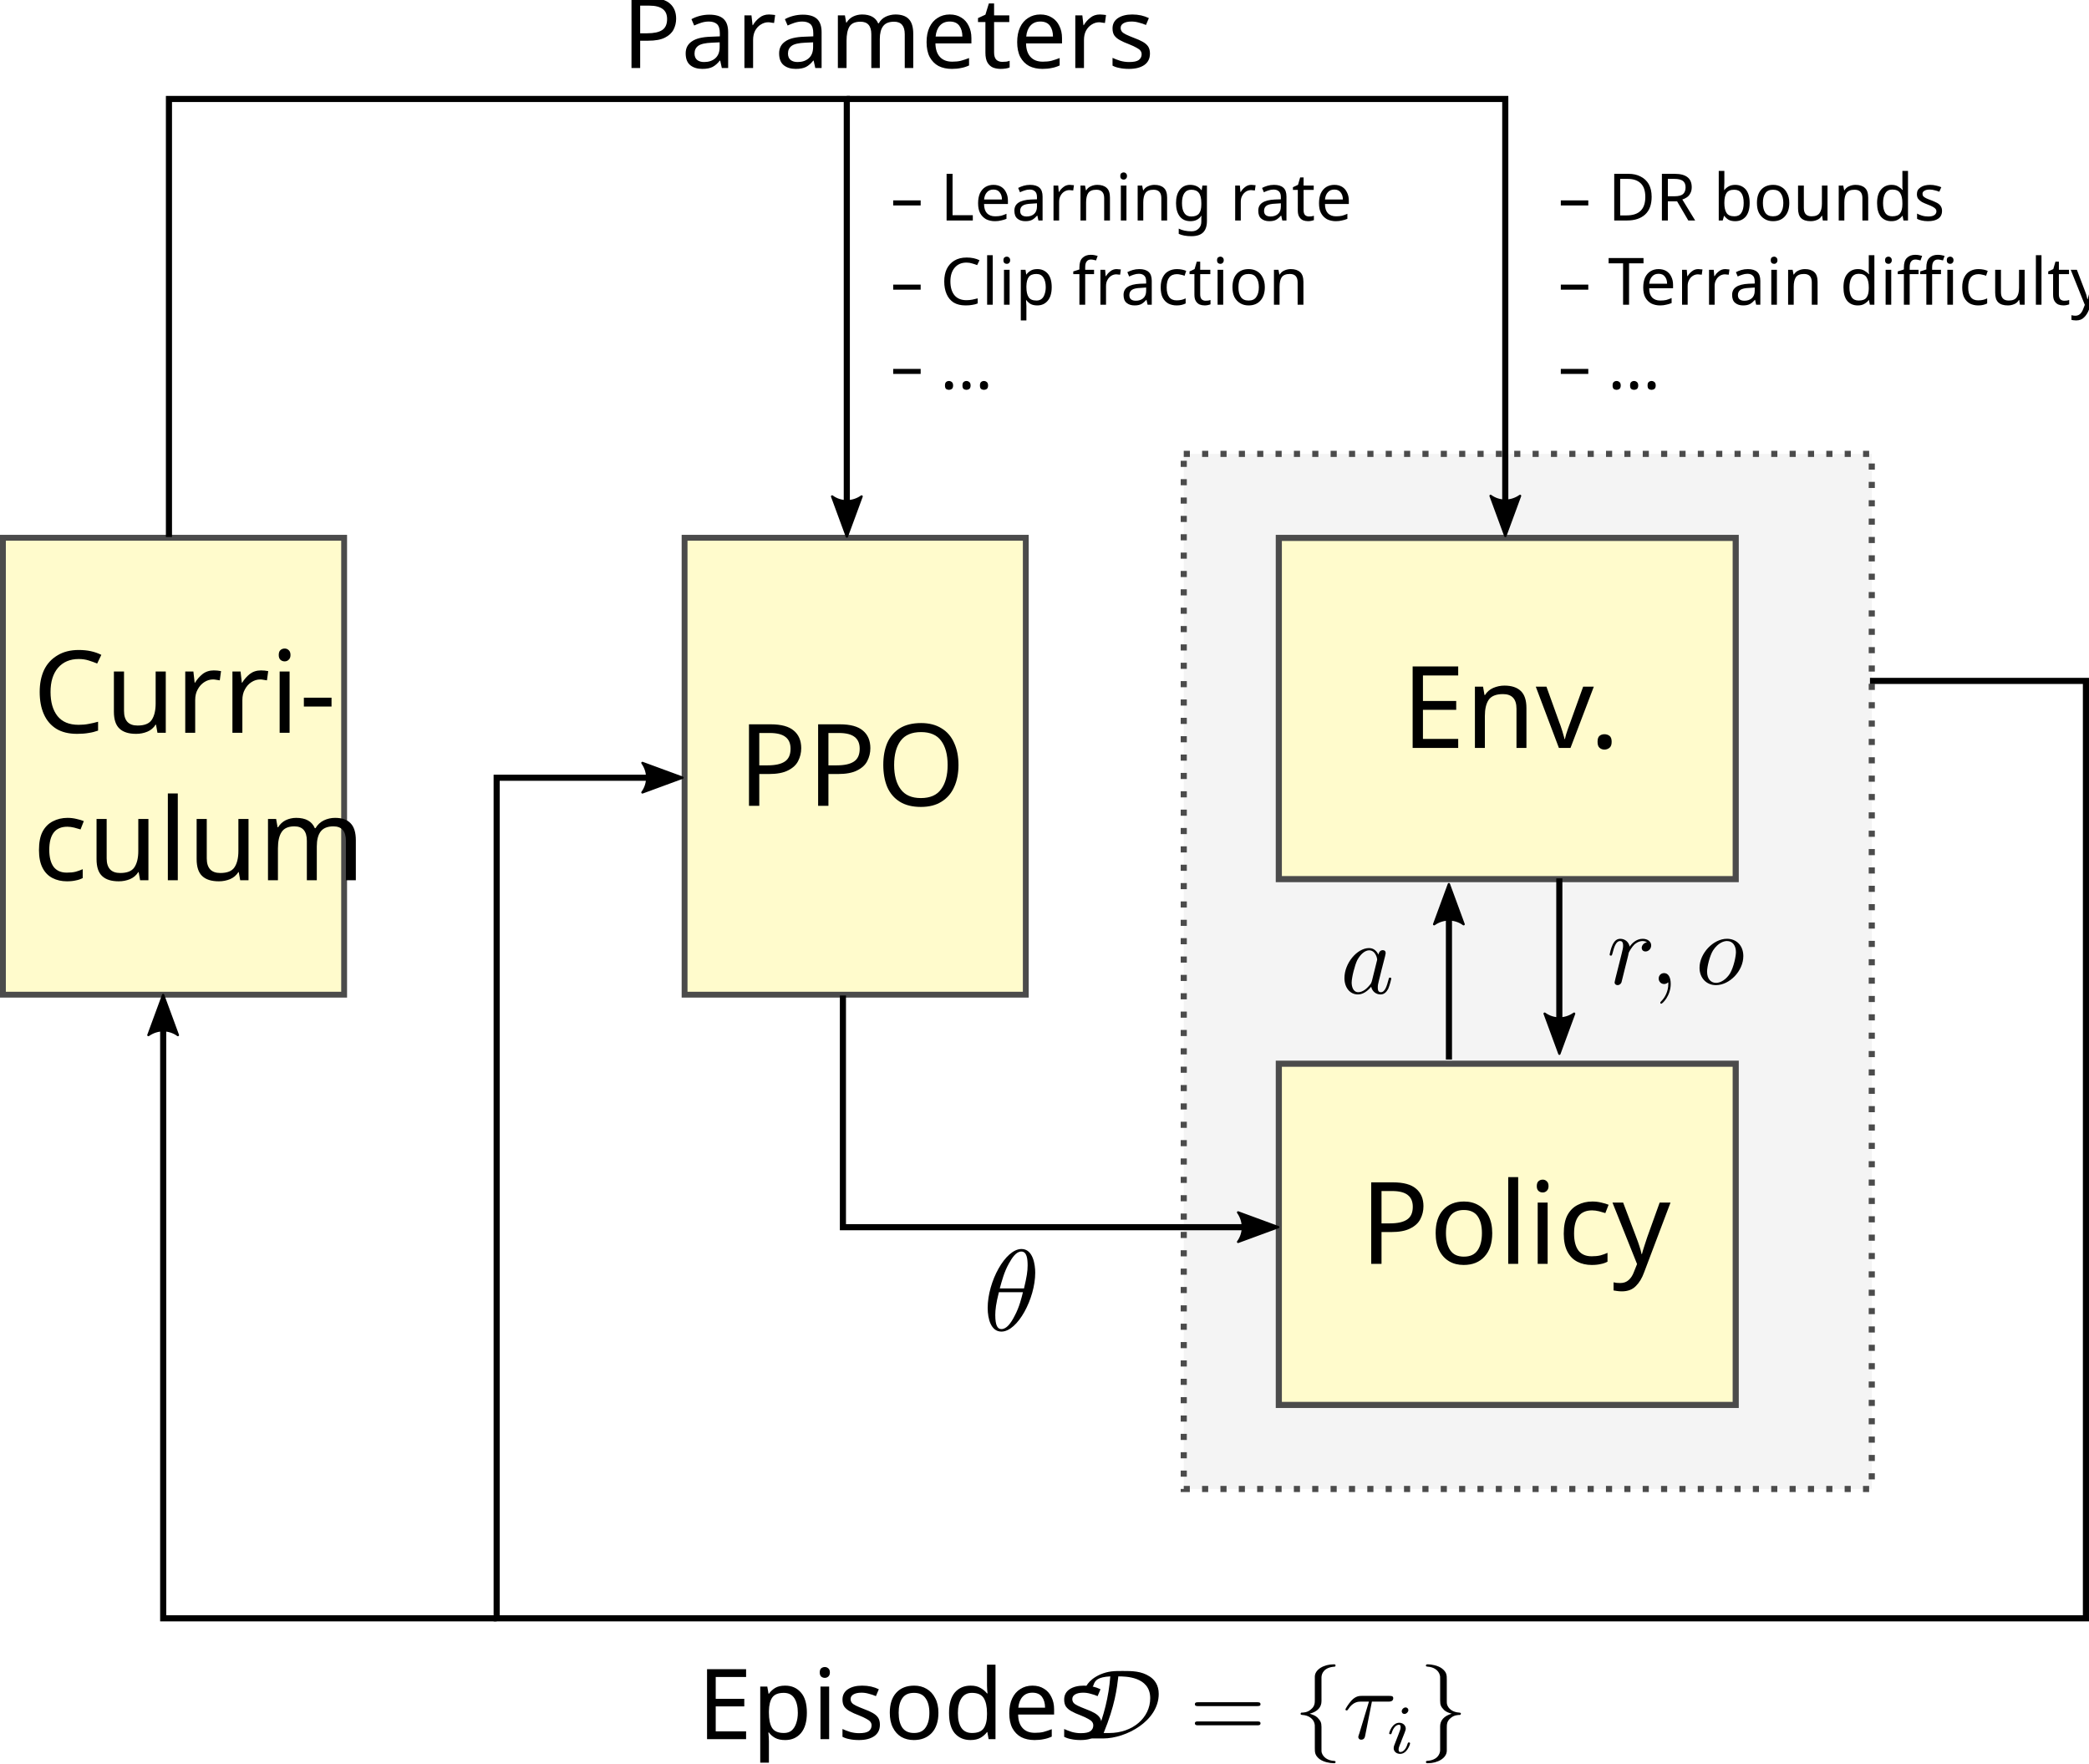
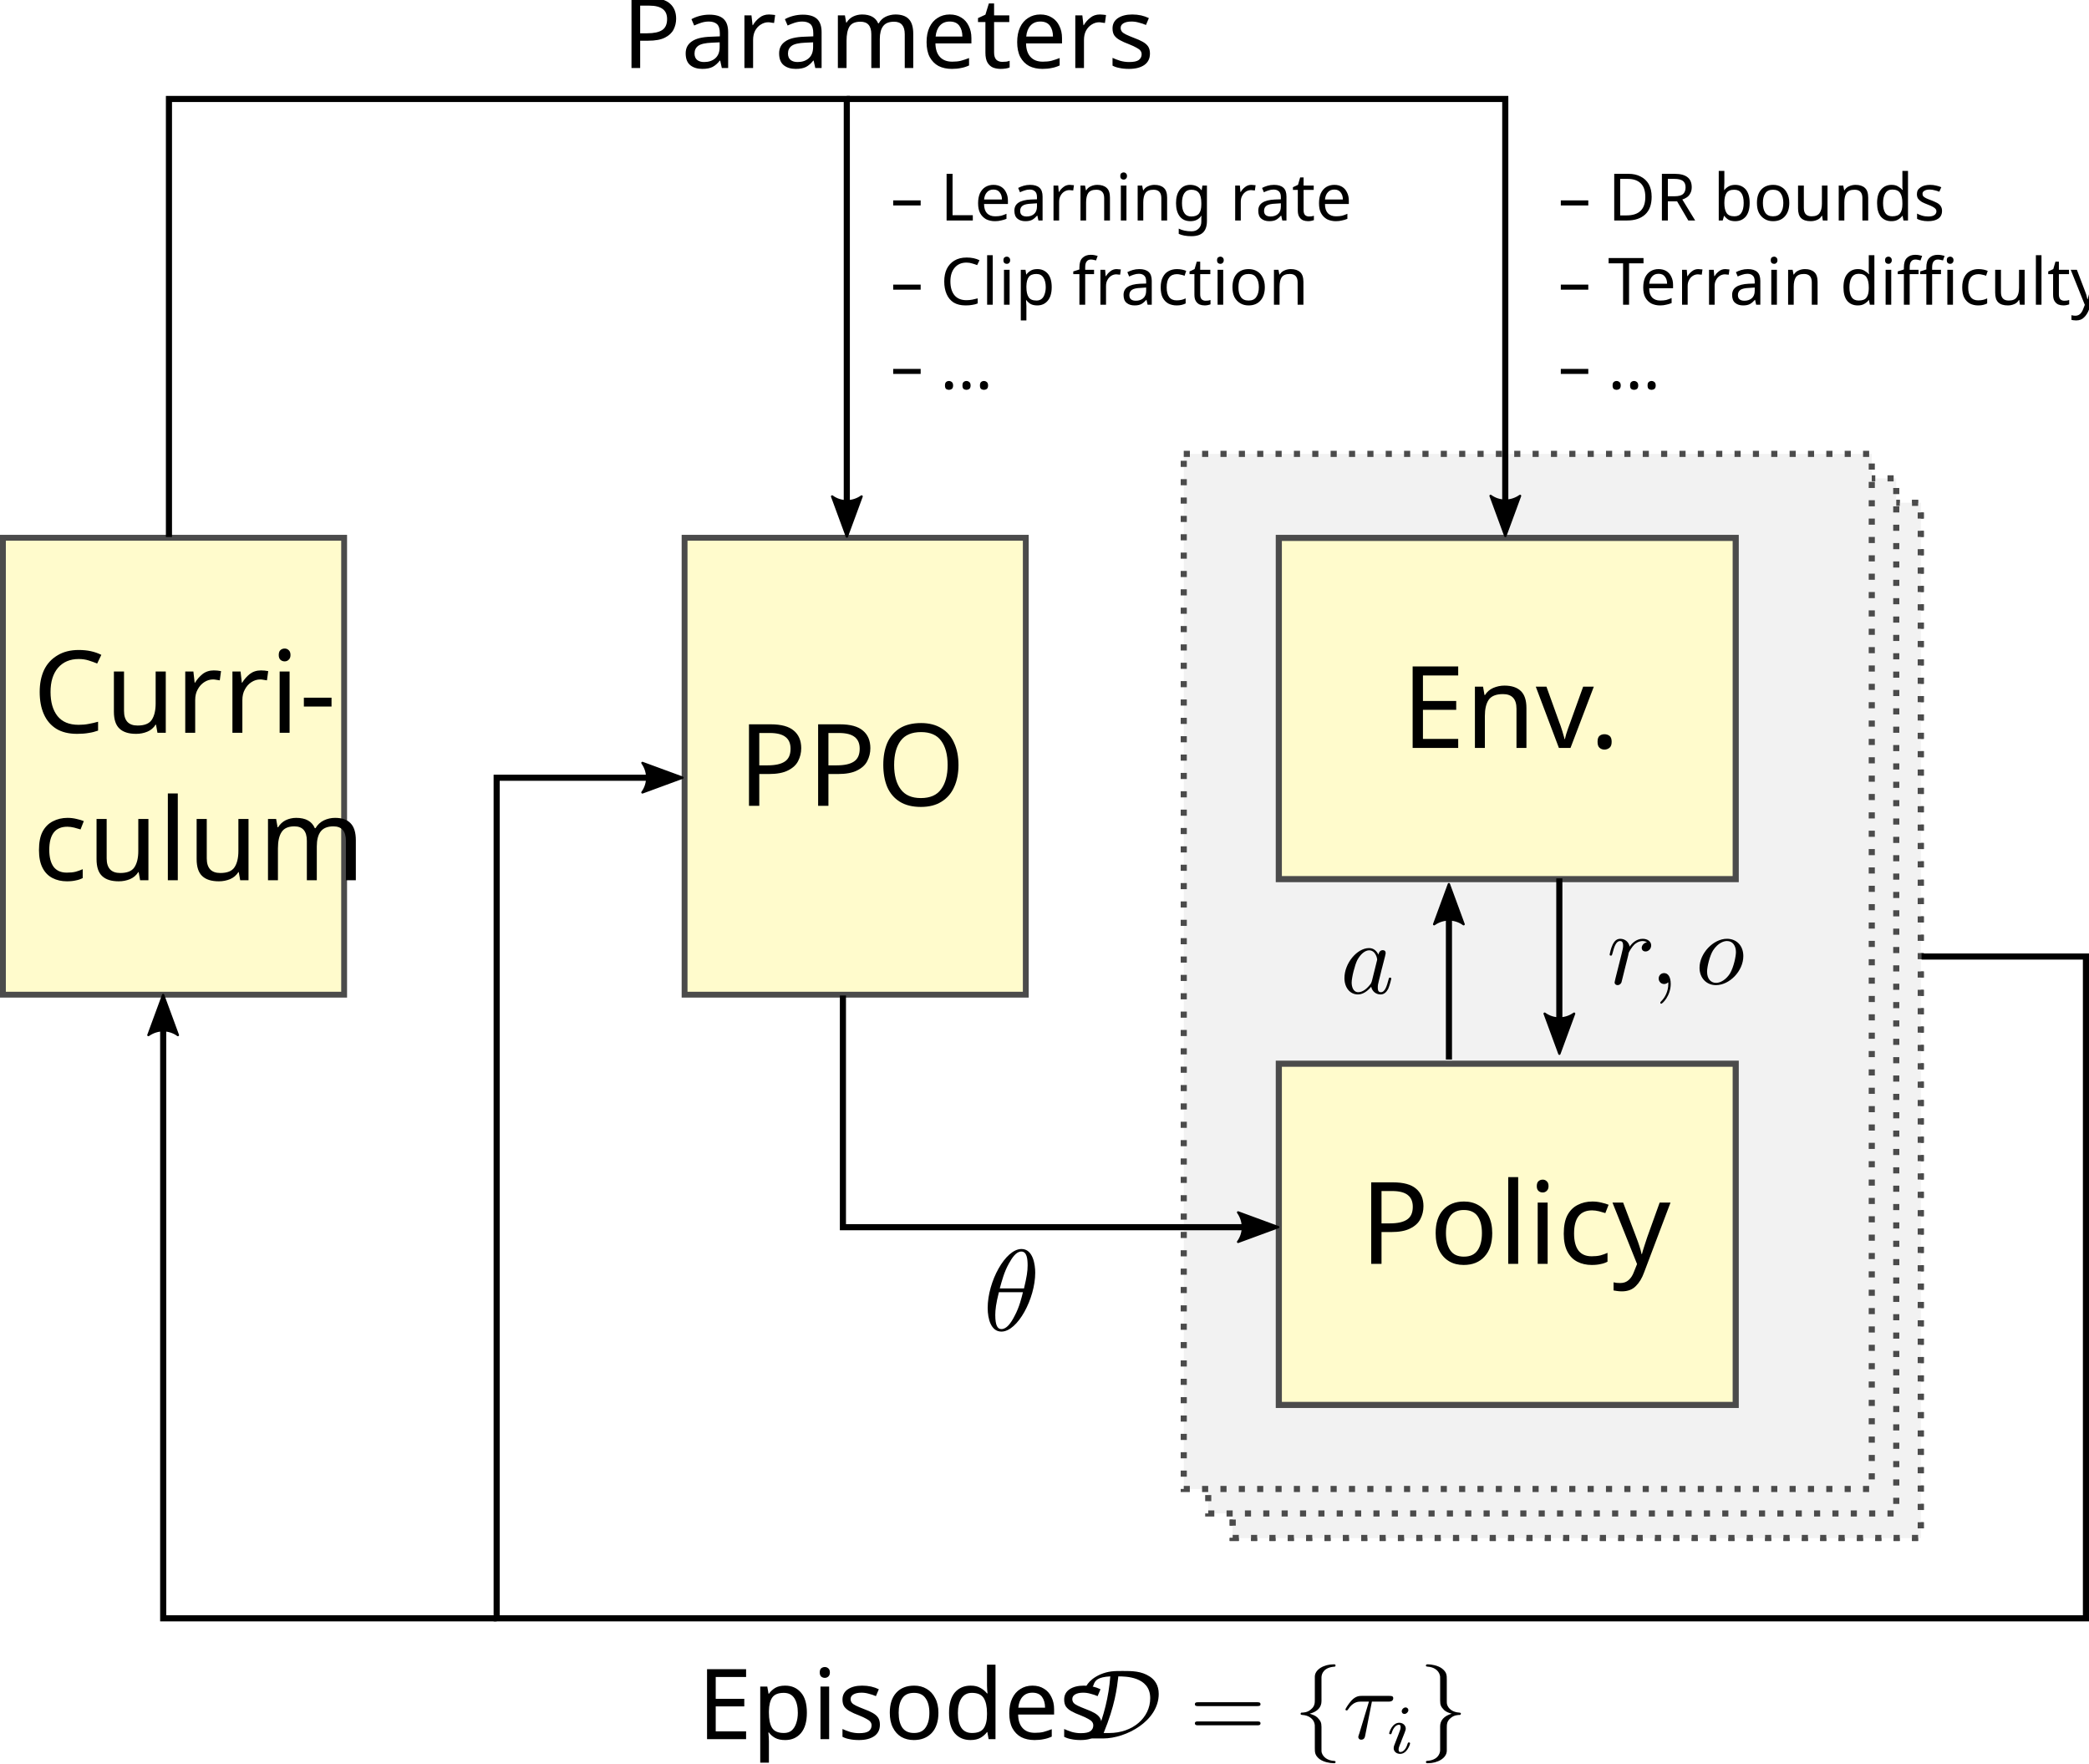
<svg xmlns="http://www.w3.org/2000/svg" xmlns:xlink="http://www.w3.org/1999/xlink" width="180.577mm" height="152.411mm" viewBox="0 0 180.577 152.411" version="1.1" id="svg5">
  <defs id="defs2">
    <marker style="overflow:visible" id="Arrow2Mend" refX="0" refY="0" orient="auto">
      <path transform="scale(-0.6)" d="M 8.719,4.034 -2.207,0.016 8.719,-4.002 c -1.745,2.372 -1.735,5.617 -6e-7,8.035 z" style="fill:context-stroke;fill-rule:evenodd;stroke:context-stroke;stroke-width:0.625;stroke-linejoin:round" id="path12535" />
    </marker>
    <marker style="overflow:visible" id="Arrow2Send" refX="0" refY="0" orient="auto">
      <path transform="matrix(-0.3,0,0,-0.3,0.69,0)" d="M 8.719,4.034 -2.207,0.016 8.719,-4.002 c -1.745,2.372 -1.735,5.617 -6e-7,8.035 z" style="fill:context-stroke;fill-rule:evenodd;stroke:context-stroke;stroke-width:0.625;stroke-linejoin:round" id="path12541" />
    </marker>
    <marker style="overflow:visible" id="Arrow2Mend-2" refX="0" refY="0" orient="auto">
      <path transform="scale(-0.6)" d="M 8.719,4.034 -2.207,0.016 8.719,-4.002 c -1.745,2.372 -1.735,5.617 -6e-7,8.035 z" style="fill:context-stroke;fill-rule:evenodd;stroke:context-stroke;stroke-width:0.625;stroke-linejoin:round" id="path12535-7" />
    </marker>
    <marker style="overflow:visible" id="Arrow2Mend-9" refX="0" refY="0" orient="auto">
      <path transform="scale(-0.6)" d="M 8.719,4.034 -2.207,0.016 8.719,-4.002 c -1.745,2.372 -1.735,5.617 -6e-7,8.035 z" style="fill:context-stroke;fill-rule:evenodd;stroke:context-stroke;stroke-width:0.625;stroke-linejoin:round" id="path12535-3" />
    </marker>
    <marker style="overflow:visible" id="Arrow2Mend-2-0" refX="0" refY="0" orient="auto">
      <path transform="scale(-0.6)" d="M 8.719,4.034 -2.207,0.016 8.719,-4.002 c -1.745,2.372 -1.735,5.617 -6e-7,8.035 z" style="fill:context-stroke;fill-rule:evenodd;stroke:context-stroke;stroke-width:0.625;stroke-linejoin:round" id="path12535-7-6" />
    </marker>
    <marker style="overflow:visible" id="Arrow2Mend-2-0-6" refX="0" refY="0" orient="auto">
      <path transform="scale(-0.6)" d="M 8.719,4.034 -2.207,0.016 8.719,-4.002 c -1.745,2.372 -1.735,5.617 -6e-7,8.035 z" style="fill:context-stroke;fill-rule:evenodd;stroke:context-stroke;stroke-width:0.625;stroke-linejoin:round" id="path12535-7-6-1" />
    </marker>
    <marker style="overflow:visible" id="Arrow2Mend-7" refX="0" refY="0" orient="auto">
      <path transform="scale(-0.6)" d="M 8.719,4.034 -2.207,0.016 8.719,-4.002 c -1.745,2.372 -1.735,5.617 -6e-7,8.035 z" style="fill:context-stroke;fill-rule:evenodd;stroke:context-stroke;stroke-width:0.625;stroke-linejoin:round" id="path12535-9" />
    </marker>
    <marker style="overflow:visible" id="Arrow2Mend-7-0" refX="0" refY="0" orient="auto">
      <path transform="scale(-0.6)" d="M 8.719,4.034 -2.207,0.016 8.719,-4.002 c -1.745,2.372 -1.735,5.617 -6e-7,8.035 z" style="fill:context-stroke;fill-rule:evenodd;stroke:context-stroke;stroke-width:0.625;stroke-linejoin:round" id="path12535-9-2" />
    </marker>
    <g id="g4329">
      <symbol overflow="visible" id="symbol7740">
        <path style="stroke:none" d="" id="path5725" />
      </symbol>
      <symbol overflow="visible" id="symbol2662">
        <path style="stroke:none" d="m 0.875,-0.594 c -0.031,0.156 -0.094,0.391 -0.094,0.438 0,0.172 0.141,0.266 0.297,0.266 0.125,0 0.297,-0.078 0.375,-0.281 C 1.469,-0.203 1.797,-1.562 1.844,-1.75 c 0.078,-0.328 0.266,-1.016 0.312,-1.297 0.047,-0.125 0.328,-0.594 0.562,-0.812 0.078,-0.062 0.375,-0.328 0.797,-0.328 0.266,0 0.406,0.125 0.422,0.125 -0.297,0.047 -0.516,0.281 -0.516,0.547 0,0.156 0.109,0.344 0.375,0.344 0.266,0 0.547,-0.234 0.547,-0.594 0,-0.344 -0.312,-0.641 -0.828,-0.641 C 2.875,-4.406 2.438,-3.922 2.25,-3.641 2.156,-4.094 1.797,-4.406 1.328,-4.406 0.875,-4.406 0.688,-4.016 0.594,-3.844 0.422,-3.5 0.297,-2.906 0.297,-2.875 c 0,0.109 0.094,0.109 0.109,0.109 0.109,0 0.109,-0.016 0.172,-0.234 0.172,-0.703 0.375,-1.188 0.734,-1.188 0.156,0 0.297,0.078 0.297,0.453 0,0.219 -0.031,0.328 -0.156,0.844 z m 0,0" id="path736" />
      </symbol>
      <symbol overflow="visible" id="symbol4856">
        <path style="stroke:none" d="m 2.031,-0.016 c 0,-0.656 -0.25,-1.047 -0.641,-1.047 -0.328,0 -0.531,0.25 -0.531,0.531 C 0.859,-0.266 1.062,0 1.391,0 1.5,0 1.641,-0.047 1.734,-0.125 1.766,-0.156 1.781,-0.156 1.781,-0.156 c 0.016,0 0.016,0 0.016,0.141 0,0.75 -0.344,1.344 -0.672,1.672 -0.109,0.109 -0.109,0.125 -0.109,0.156 0,0.078 0.047,0.109 0.094,0.109 0.109,0 0.922,-0.766 0.922,-1.938 z m 0,0" id="path6652" />
      </symbol>
      <symbol overflow="visible" id="symbol2238">
        <path style="stroke:none" d="m 4.672,-2.719 c 0,-1.047 -0.688,-1.688 -1.594,-1.688 -1.328,0 -2.672,1.422 -2.672,2.828 0,0.984 0.672,1.688 1.594,1.688 1.328,0 2.672,-1.375 2.672,-2.828 z m -2.656,2.609 c -0.438,0 -0.875,-0.312 -0.875,-1.094 0,-0.484 0.266,-1.562 0.578,-2.062 0.5,-0.766 1.078,-0.922 1.359,-0.922 0.578,0 0.875,0.484 0.875,1.078 0,0.391 -0.203,1.438 -0.578,2.078 -0.359,0.578 -0.906,0.922 -1.359,0.922 z m 0,0" id="path5840" />
      </symbol>
    </g>
    <g id="g8967">
      <symbol overflow="visible" id="symbol3606">
        <path style="stroke:none" d="" id="path5974" />
      </symbol>
      <symbol overflow="visible" id="symbol9759">
        <path style="stroke:none" d="M 3.719,-3.766 C 3.531,-4.141 3.25,-4.406 2.797,-4.406 c -1.156,0 -2.391,1.469 -2.391,2.922 0,0.938 0.547,1.594 1.312,1.594 0.203,0 0.703,-0.047 1.297,-0.75 0.078,0.422 0.438,0.75 0.906,0.75 0.359,0 0.578,-0.234 0.75,-0.547 0.156,-0.359 0.297,-0.969 0.297,-0.984 0,-0.109 -0.094,-0.109 -0.125,-0.109 -0.094,0 -0.109,0.047 -0.141,0.188 -0.172,0.641 -0.344,1.234 -0.75,1.234 -0.281,0 -0.297,-0.266 -0.297,-0.453 0,-0.219 0.016,-0.312 0.125,-0.75 C 3.891,-1.719 3.906,-1.828 4,-2.203 L 4.359,-3.594 c 0.062,-0.281 0.062,-0.297 0.062,-0.344 0,-0.172 -0.109,-0.266 -0.281,-0.266 -0.25,0 -0.391,0.219 -0.422,0.438 z M 3.078,-1.188 C 3.016,-1 3.016,-0.984 2.875,-0.812 2.438,-0.266 2.031,-0.109 1.75,-0.109 c -0.5,0 -0.641,-0.547 -0.641,-0.938 0,-0.5 0.312,-1.719 0.547,-2.188 0.312,-0.578 0.75,-0.953 1.156,-0.953 0.641,0 0.781,0.812 0.781,0.875 0,0.062 -0.016,0.125 -0.031,0.172 z m 0,0" id="path6670" />
      </symbol>
    </g>
    <marker style="overflow:visible" id="Arrow2Mend-75" refX="0" refY="0" orient="auto">
      <path transform="scale(-0.6)" d="M 8.719,4.034 -2.207,0.016 8.719,-4.002 c -1.745,2.372 -1.735,5.617 -6e-7,8.035 z" style="fill:context-stroke;fill-rule:evenodd;stroke:context-stroke;stroke-width:0.625;stroke-linejoin:round" id="path12535-92" />
    </marker>
    <g id="g9881">
      <symbol overflow="visible" id="symbol1538">
        <path style="stroke:none" d="" id="path9290" />
      </symbol>
      <symbol overflow="visible" id="symbol4886">
        <path style="stroke:none" d="M 4.844,-6.188 H 6.5 c 1.312,0 1.812,-0.766 1.812,-0.891 0,-0.047 -0.031,-0.062 -0.094,-0.062 -0.109,0 -0.359,0.094 -0.609,0.266 C 7.531,-6.812 7.5,-6.812 7.312,-6.812 H 2.953 c -1.234,0 -2.609,1.078 -2.609,1.891 0,0.062 0,0.109 0.078,0.109 0.234,0 0.859,-0.328 0.891,-0.562 0,-0.172 0.016,-0.359 0.219,-0.609 0.109,-0.125 0.188,-0.203 0.625,-0.203 h 1.984 c -0.172,0.109 -0.219,0.25 -0.234,0.359 L 2.766,-1.312 C 2.656,-0.828 2.438,-0.203 2.156,0.453 2.094,0.562 2.094,0.594 2.094,0.609 c 0,0.062 0.047,0.062 0.094,0.062 0.188,0 0.688,-0.266 0.828,-0.469 0.062,-0.109 0.5,-1.125 0.719,-1.953 z m 0,0" id="path3746" />
      </symbol>
      <symbol overflow="visible" id="symbol7491">
        <path style="stroke:none" d="m 2.828,-6.156 c 0,-0.391 0.25,-1.031 1.344,-1.094 C 4.219,-7.266 4.25,-7.312 4.25,-7.359 c 0,-0.125 -0.078,-0.125 -0.188,-0.125 -0.984,0 -1.906,0.516 -1.906,1.25 v 2.281 c 0,0.391 0,0.703 -0.406,1.031 -0.344,0.297 -0.719,0.312 -0.938,0.312 C 0.75,-2.594 0.719,-2.547 0.719,-2.5 c 0,0.109 0.062,0.109 0.156,0.125 0.656,0.031 1.141,0.391 1.25,0.875 0.031,0.109 0.031,0.141 0.031,0.5 v 1.969 c 0,0.422 0,0.734 0.469,1.109 C 3.016,2.375 3.672,2.5 4.062,2.5 4.172,2.5 4.25,2.5 4.25,2.375 4.25,2.281 4.203,2.281 4.094,2.266 3.469,2.234 2.984,1.906 2.844,1.406 2.828,1.312 2.828,1.297 2.828,0.938 v -2.094 c 0,-0.453 -0.094,-0.625 -0.406,-0.953 C 2.219,-2.312 1.922,-2.406 1.641,-2.5 c 0.828,-0.219 1.188,-0.688 1.188,-1.266 z m 0,0" id="path7423" />
      </symbol>
      <symbol overflow="visible" id="symbol7048">
        <path style="stroke:none" d="m 2.156,1.172 c 0,0.391 -0.266,1.031 -1.344,1.094 C 0.75,2.281 0.719,2.328 0.719,2.375 0.719,2.5 0.828,2.5 0.922,2.5 1.891,2.5 2.812,2 2.828,1.25 v -2.281 c 0,-0.391 0,-0.703 0.391,-1.031 C 3.562,-2.359 3.953,-2.375 4.172,-2.375 4.219,-2.391 4.25,-2.438 4.25,-2.5 4.25,-2.594 4.203,-2.594 4.094,-2.609 3.438,-2.641 2.953,-3 2.844,-3.484 2.828,-3.594 2.828,-3.625 2.828,-3.984 v -1.969 c 0,-0.422 0,-0.734 -0.484,-1.109 C 1.938,-7.375 1.25,-7.484 0.922,-7.484 c -0.094,0 -0.203,0 -0.203,0.125 0,0.094 0.062,0.094 0.156,0.109 0.625,0.031 1.125,0.359 1.25,0.859 0.031,0.094 0.031,0.109 0.031,0.469 v 2.094 c 0,0.453 0.078,0.625 0.391,0.953 0.219,0.203 0.5,0.297 0.781,0.375 -0.812,0.234 -1.172,0.703 -1.172,1.281 z m 0,0" id="path590" />
      </symbol>
      <symbol overflow="visible" id="symbol3883">
        <path style="stroke:none" d="" id="path8753" />
      </symbol>
      <symbol overflow="visible" id="symbol7152">
        <path style="stroke:none" d="m 6.844,-3.266 c 0.156,0 0.344,0 0.344,-0.188 C 7.188,-3.656 7,-3.656 6.859,-3.656 h -5.969 c -0.141,0 -0.328,0 -0.328,0.203 0,0.188 0.188,0.188 0.328,0.188 z m 0.016,1.938 c 0.141,0 0.328,0 0.328,-0.203 0,-0.188 -0.188,-0.188 -0.344,-0.188 H 0.891 c -0.141,0 -0.328,0 -0.328,0.188 0,0.203 0.188,0.203 0.328,0.203 z m 0,0" id="path6137" />
      </symbol>
      <symbol overflow="visible" id="symbol5940">
        <path style="stroke:none" d="" id="path3438" />
      </symbol>
      <symbol overflow="visible" id="symbol6015">
        <path style="stroke:none" d="m 2.938,-3.719 h 1.672 c 0.125,0 0.484,0 0.484,-0.344 0,-0.234 -0.203,-0.234 -0.406,-0.234 H 1.906 c -0.203,0 -0.594,0 -1.031,0.469 -0.328,0.359 -0.609,0.844 -0.609,0.891 0,0.016 0,0.109 0.125,0.109 0.078,0 0.094,-0.047 0.156,-0.125 C 1.031,-3.719 1.609,-3.719 1.812,-3.719 h 0.828 l -0.969,3.203 C 1.625,-0.406 1.562,-0.188 1.562,-0.156 c 0,0.109 0.078,0.281 0.297,0.281 0.328,0 0.375,-0.281 0.406,-0.438 z m 0,0" id="path8381" />
      </symbol>
      <symbol overflow="visible" id="symbol4781">
        <path style="stroke:none" d="" id="path8426" />
      </symbol>
      <symbol overflow="visible" id="symbol6092">
        <path style="stroke:none" d="m 2.188,-4.625 c 0,-0.016 0.016,-0.109 0.016,-0.109 0,-0.047 -0.016,-0.109 -0.109,-0.109 -0.141,0 -0.719,0.062 -0.891,0.078 -0.047,0 -0.156,0.016 -0.156,0.156 0,0.094 0.109,0.094 0.188,0.094 0.328,0 0.328,0.062 0.328,0.109 0,0.047 -0.016,0.094 -0.016,0.156 L 0.562,-0.312 c -0.047,0.125 -0.047,0.141 -0.047,0.156 0,0.109 0.094,0.219 0.25,0.219 0.188,0 0.266,-0.125 0.312,-0.281 0.016,-0.031 0.312,-1.266 0.344,-1.359 0.5,0.047 0.891,0.219 0.891,0.578 0,0.031 0,0.062 -0.016,0.141 -0.031,0.094 -0.031,0.141 -0.031,0.219 0,0.484 0.406,0.703 0.75,0.703 0.672,0 0.875,-1.047 0.875,-1.062 0,-0.094 -0.078,-0.094 -0.109,-0.094 -0.094,0 -0.109,0.047 -0.141,0.172 C 3.562,-0.625 3.375,-0.125 3.031,-0.125 c -0.188,0 -0.25,-0.172 -0.25,-0.359 0,-0.125 0,-0.141 0.047,-0.312 0.016,-0.031 0.031,-0.141 0.031,-0.219 0,-0.625 -0.828,-0.719 -1.125,-0.734 C 1.938,-1.875 2.188,-2.109 2.312,-2.219 2.672,-2.547 3.016,-2.875 3.406,-2.875 c 0.078,0 0.172,0.016 0.234,0.094 C 3.344,-2.734 3.281,-2.5 3.281,-2.391 c 0,0.141 0.109,0.25 0.266,0.25 0.203,0 0.406,-0.156 0.406,-0.438 0,-0.234 -0.172,-0.5 -0.531,-0.5 -0.406,0 -0.766,0.297 -1.125,0.625 C 2,-2.188 1.781,-1.969 1.484,-1.844 Z m 0,0" id="path8182" />
      </symbol>
    </g>
    <g id="g4004">
      <symbol overflow="visible" id="symbol5915">
        <path style="stroke:none" d="" id="path1163" />
      </symbol>
      <symbol overflow="visible" id="symbol2774">
        <path style="stroke:none" d="m 2.031,0 c 2.328,0 5.609,-1.781 5.609,-4.5 0,-0.891 -0.422,-1.438 -0.906,-1.75 C 5.875,-6.812 4.953,-6.812 4,-6.812 c -0.844,0 -1.438,0 -2.281,0.359 -1.312,0.594 -1.516,1.422 -1.516,1.5 0,0.062 0.047,0.078 0.109,0.078 0.156,0 0.391,-0.141 0.469,-0.188 0.203,-0.141 0.234,-0.203 0.297,-0.391 0.141,-0.406 0.422,-0.75 1.672,-0.812 -0.156,2.094 -0.672,4 -1.359,5.734 -0.375,0.125 -0.609,0.359 -0.609,0.469 C 0.781,-0.016 0.781,0 1,0 Z m 0.047,-0.547 c 1.141,-2.781 1.344,-4.516 1.484,-5.719 0.672,0 3.219,0 3.219,2.203 0,1.953 -1.75,3.516 -4.156,3.516 z m 0,0" id="path6091" />
      </symbol>
      <symbol overflow="visible" id="symbol1280">
        <path style="stroke:none" d="m 2.828,-6.156 c 0,-0.391 0.25,-1.031 1.344,-1.094 C 4.219,-7.266 4.25,-7.312 4.25,-7.359 c 0,-0.125 -0.078,-0.125 -0.188,-0.125 -0.984,0 -1.906,0.516 -1.906,1.25 v 2.281 c 0,0.391 0,0.703 -0.406,1.031 -0.344,0.297 -0.719,0.312 -0.938,0.312 C 0.75,-2.594 0.719,-2.547 0.719,-2.5 c 0,0.109 0.062,0.109 0.156,0.125 0.656,0.031 1.141,0.391 1.25,0.875 0.031,0.109 0.031,0.141 0.031,0.5 v 1.969 c 0,0.422 0,0.734 0.469,1.109 C 3.016,2.375 3.672,2.5 4.062,2.5 4.172,2.5 4.25,2.5 4.25,2.375 4.25,2.281 4.203,2.281 4.094,2.266 3.469,2.234 2.984,1.906 2.844,1.406 2.828,1.312 2.828,1.297 2.828,0.938 v -2.094 c 0,-0.453 -0.094,-0.625 -0.406,-0.953 C 2.219,-2.312 1.922,-2.406 1.641,-2.5 c 0.828,-0.219 1.188,-0.688 1.188,-1.266 z m 0,0" id="path9691" />
      </symbol>
      <symbol overflow="visible" id="symbol7010">
        <path style="stroke:none" d="m 2.156,1.172 c 0,0.391 -0.266,1.031 -1.344,1.094 C 0.75,2.281 0.719,2.328 0.719,2.375 0.719,2.5 0.828,2.5 0.922,2.5 1.891,2.5 2.812,2 2.828,1.25 v -2.281 c 0,-0.391 0,-0.703 0.391,-1.031 C 3.562,-2.359 3.953,-2.375 4.172,-2.375 4.219,-2.391 4.25,-2.438 4.25,-2.5 4.25,-2.594 4.203,-2.594 4.094,-2.609 3.438,-2.641 2.953,-3 2.844,-3.484 2.828,-3.594 2.828,-3.625 2.828,-3.984 v -1.969 c 0,-0.422 0,-0.734 -0.484,-1.109 C 1.938,-7.375 1.25,-7.484 0.922,-7.484 c -0.094,0 -0.203,0 -0.203,0.125 0,0.094 0.062,0.094 0.156,0.109 0.625,0.031 1.125,0.359 1.25,0.859 0.031,0.094 0.031,0.109 0.031,0.469 v 2.094 c 0,0.453 0.078,0.625 0.391,0.953 0.219,0.203 0.5,0.297 0.781,0.375 -0.812,0.234 -1.172,0.703 -1.172,1.281 z m 0,0" id="path6646" />
      </symbol>
      <symbol overflow="visible" id="symbol839">
        <path style="stroke:none" d="" id="path8530" />
      </symbol>
      <symbol overflow="visible" id="symbol484">
        <path style="stroke:none" d="m 6.844,-3.266 c 0.156,0 0.344,0 0.344,-0.188 C 7.188,-3.656 7,-3.656 6.859,-3.656 h -5.969 c -0.141,0 -0.328,0 -0.328,0.203 0,0.188 0.188,0.188 0.328,0.188 z m 0.016,1.938 c 0.141,0 0.328,0 0.328,-0.203 0,-0.188 -0.188,-0.188 -0.344,-0.188 H 0.891 c -0.141,0 -0.328,0 -0.328,0.188 0,0.203 0.188,0.203 0.328,0.203 z m 0,0" id="path9075" />
      </symbol>
      <symbol overflow="visible" id="symbol8771">
        <path style="stroke:none" d="" id="path8633" />
      </symbol>
      <symbol overflow="visible" id="symbol4374">
        <path style="stroke:none" d="m 2.938,-3.719 h 1.672 c 0.125,0 0.484,0 0.484,-0.344 0,-0.234 -0.203,-0.234 -0.406,-0.234 H 1.906 c -0.203,0 -0.594,0 -1.031,0.469 -0.328,0.359 -0.609,0.844 -0.609,0.891 0,0.016 0,0.109 0.125,0.109 0.078,0 0.094,-0.047 0.156,-0.125 C 1.031,-3.719 1.609,-3.719 1.812,-3.719 h 0.828 l -0.969,3.203 C 1.625,-0.406 1.562,-0.188 1.562,-0.156 c 0,0.109 0.078,0.281 0.297,0.281 0.328,0 0.375,-0.281 0.406,-0.438 z m 0,0" id="path6555" />
      </symbol>
      <symbol overflow="visible" id="symbol5273">
        <path style="stroke:none" d="" id="path967" />
      </symbol>
      <symbol overflow="visible" id="symbol6058">
        <path style="stroke:none" d="m 2.266,-4.359 c 0,-0.109 -0.094,-0.266 -0.281,-0.266 -0.188,0 -0.391,0.188 -0.391,0.391 0,0.109 0.078,0.266 0.281,0.266 0.188,0 0.391,-0.203 0.391,-0.391 z M 0.844,-0.812 c -0.031,0.094 -0.062,0.172 -0.062,0.297 0,0.328 0.266,0.578 0.656,0.578 0.688,0 1,-0.953 1,-1.062 0,-0.094 -0.094,-0.094 -0.109,-0.094 -0.094,0 -0.109,0.047 -0.141,0.125 -0.156,0.562 -0.453,0.844 -0.734,0.844 -0.141,0 -0.172,-0.094 -0.172,-0.25 0,-0.156 0.047,-0.281 0.109,-0.438 C 1.469,-1 1.547,-1.188 1.609,-1.375 1.672,-1.547 1.938,-2.172 1.953,-2.266 1.984,-2.328 2,-2.406 2,-2.484 2,-2.812 1.719,-3.078 1.344,-3.078 0.641,-3.078 0.328,-2.125 0.328,-2 c 0,0.078 0.094,0.078 0.125,0.078 0.094,0 0.094,-0.031 0.125,-0.109 C 0.75,-2.625 1.062,-2.875 1.312,-2.875 c 0.109,0 0.172,0.047 0.172,0.234 0,0.172 -0.031,0.266 -0.203,0.703 z m 0,0" id="path5380" />
      </symbol>
    </g>
    <g id="g7088">
      <symbol overflow="visible" id="symbol6264">
        <path style="stroke:none;" d="" id="path8590" />
      </symbol>
      <symbol overflow="visible" id="symbol6953">
        <path style="stroke:none;" d="M 4.531 -4.984 C 4.531 -5.641 4.359 -7.031 3.344 -7.031 C 1.953 -7.031 0.422 -4.219 0.422 -1.938 C 0.422 -1 0.703 0.109 1.609 0.109 C 3.016 0.109 4.531 -2.75 4.531 -4.984 Z M 1.469 -3.625 C 1.641 -4.25 1.844 -5.047 2.25 -5.766 C 2.516 -6.25 2.875 -6.812 3.328 -6.812 C 3.812 -6.812 3.875 -6.172 3.875 -5.609 C 3.875 -5.109 3.797 -4.609 3.562 -3.625 Z M 3.469 -3.297 C 3.359 -2.844 3.156 -2 2.766 -1.281 C 2.422 -0.594 2.047 -0.109 1.609 -0.109 C 1.281 -0.109 1.078 -0.406 1.078 -1.328 C 1.078 -1.75 1.141 -2.328 1.391 -3.297 Z M 3.469 -3.297 " id="path1380" />
      </symbol>
    </g>
  </defs>
  <g id="layer1" transform="translate(-9.98687, 2.96321)">
-     <rect style="fill:#e5e5e5;fill-opacity:0.44;stroke:#4b4b4b;stroke-width:0.529;stroke-miterlimit:4;stroke-dasharray:0.529, 1.058;stroke-dashoffset:0;stroke-opacity:1" id="rect846-3-5" width="59.474" height="89.474" x="112.313" y="36.269" />
+     <rect style="fill:#f2f2f2;fill-opacity:1;stroke:#4b4b4b;stroke-width:0.529;stroke-miterlimit:4;stroke-dasharray:0.529, 1.058;stroke-dashoffset:0;stroke-opacity:1" id="rect846-3-5-6-7" width="59.474" height="89.474" x="116.546" y="40.502" />
+     <rect style="fill:#f2f2f2;fill-opacity:1;stroke:#4b4b4b;stroke-width:0.529;stroke-miterlimit:4;stroke-dasharray:0.529, 1.058;stroke-dashoffset:0;stroke-opacity:1" id="rect846-3-5-6-7-5" width="59.474" height="89.474" x="116.546" y="40.502" />
+     <rect style="fill:#f2f2f2;fill-opacity:1;stroke:#4b4b4b;stroke-width:0.529;stroke-miterlimit:4;stroke-dasharray:0.529, 1.058;stroke-dashoffset:0;stroke-opacity:1" id="rect846-3-5-6" width="59.474" height="89.474" x="114.429" y="38.386" />
+     <rect style="fill:#f2f2f2;fill-opacity:1;stroke:#4b4b4b;stroke-width:0.529;stroke-miterlimit:4;stroke-dasharray:0.529, 1.058;stroke-dashoffset:0;stroke-opacity:1" id="rect846-3-5" width="59.474" height="89.474" x="112.313" y="36.269" />
    <g id="g13007" transform="translate(0,4.134613)">
      <rect style="fill:#fffbcc;fill-opacity:1;stroke:#4b4b4b;stroke-width:0.505;stroke-miterlimit:4;stroke-dasharray:none;stroke-opacity:1" id="rect846-3" width="29.495" height="39.495" x="69.163" y="39.386" />
      <text xml:space="preserve" style="font-size:9.878px;line-height:1.25;font-family:sans-serif;stroke-width:0.265" x="73.776" y="62.561" id="text5220">
        <tspan id="tspan5218" style="font-style:normal;font-variant:normal;font-weight:normal;font-stretch:normal;font-size:9.878px;font-family:'CMU Sans Serif';-inkscape-font-specification:'CMU Sans Serif';stroke-width:0.265" x="73.776" y="62.561">PPO</tspan>
      </text>
    </g>
    <g id="g13013" transform="translate(-8.136534,4.134613)">
      <rect style="fill:#fffbcc;fill-opacity:1;stroke:#4b4b4b;stroke-width:0.505;stroke-miterlimit:4;stroke-dasharray:none;stroke-opacity:1" id="rect846" width="29.495" height="39.495" x="18.376" y="39.386" />
      <text xml:space="preserve" style="font-size:9.878px;line-height:1.25;font-family:sans-serif;stroke-width:0.265" x="20.944" y="56.243" id="text5220-6">
        <tspan id="tspan5218-7" style="font-style:normal;font-variant:normal;font-weight:normal;font-stretch:normal;font-size:9.878px;font-family:'CMU Sans Serif';-inkscape-font-specification:'CMU Sans Serif';stroke-width:0.265" x="20.944" y="56.243">Curri-</tspan>
        <tspan style="font-style:normal;font-variant:normal;font-weight:normal;font-stretch:normal;font-size:9.878px;font-family:'CMU Sans Serif';-inkscape-font-specification:'CMU Sans Serif';stroke-width:0.265" x="20.944" y="68.988" id="tspan12922">culum</tspan>
      </text>
    </g>
-     <path style="fill:none;stroke:#000000;stroke-width:0.529;stroke-linecap:butt;stroke-linejoin:miter;stroke-miterlimit:4;stroke-dasharray:none;stroke-opacity:1;marker-end:url(#Arrow2Mend)" d="m 171.629,55.894 h 18.67 V 136.924 H 52.919 l 0,-72.66 h 15.366" id="path12506-0-2-8" />
+     <path style="fill:none;stroke:#000000;stroke-width:0.529;stroke-linecap:butt;stroke-linejoin:miter;stroke-miterlimit:4;stroke-dasharray:none;stroke-opacity:1;marker-end:url(#Arrow2Mend)" d="m 176.092,79.719 h 14.208 l 0,57.205 H 52.919 V 64.264 h 15.366" id="path12506-0-2-8" />
    <g id="g27512" transform="translate(0,3.666814)">
      <g id="g13023" transform="translate(-0.6156164,2.860803)">
        <rect style="fill:#fffbcc;fill-opacity:1;stroke:#4b4b4b;stroke-width:0.529;stroke-miterlimit:4;stroke-dasharray:none;stroke-opacity:1" id="rect846-3-3-2" width="39.495" height="29.495" x="121.146" y="82.456" />
        <text xml:space="preserve" style="font-size:9.878px;line-height:1.25;font-family:sans-serif;stroke-width:0.265" x="128.181" y="99.757" id="text5220-5">
          <tspan id="tspan5218-6" style="font-style:normal;font-variant:normal;font-weight:normal;font-stretch:normal;font-size:9.878px;font-family:'CMU Sans Serif';-inkscape-font-specification:'CMU Sans Serif';stroke-width:0.265" x="128.181" y="99.757">Policy</tspan>
        </text>
      </g>
      <g id="g13018" transform="translate(-0.6358419)">
        <rect style="fill:#fffbcc;fill-opacity:1;stroke:#4b4b4b;stroke-width:0.529;stroke-miterlimit:4;stroke-dasharray:none;stroke-opacity:1" id="rect846-3-3" width="39.495" height="29.495" x="121.166" y="39.866" />
        <text xml:space="preserve" style="font-size:9.878px;line-height:1.25;font-family:sans-serif;stroke-width:0.265" x="131.782" y="58.026" id="text5220-5-9">
          <tspan id="tspan5218-6-1" style="font-style:normal;font-variant:normal;font-weight:normal;font-stretch:normal;font-size:9.878px;font-family:'CMU Sans Serif';-inkscape-font-specification:'CMU Sans Serif';stroke-width:0.265" x="131.782" y="58.026">Env.</tspan>
        </text>
      </g>
      <path style="fill:none;stroke:#000000;stroke-width:0.529;stroke-linecap:butt;stroke-linejoin:miter;stroke-miterlimit:4;stroke-dasharray:none;stroke-opacity:1;marker-end:url(#Arrow2Mend-7)" d="M 144.778,69.294 V 83.756" id="path12506-2" />
      <path style="fill:none;stroke:#000000;stroke-width:0.529;stroke-linecap:butt;stroke-linejoin:miter;stroke-miterlimit:4;stroke-dasharray:none;stroke-opacity:1;marker-end:url(#Arrow2Mend-7-0)" d="M 135.236,84.956 V 70.494" id="path12506-2-3" />
      <g transform="matrix(0.8873296,0,0,0.8873296,67.29576,5.699162)" id="g17715">
        <g id="g6213">
          <g style="fill:#000000;fill-opacity:1" id="g1505">
            <use xlink:href="#symbol2662" x="91.925" y="81.963" id="use8760" width="100%" height="100%" />
          </g>
          <g style="fill:#000000;fill-opacity:1" id="g9709">
            <use xlink:href="#symbol4856" x="96.141" y="81.963" id="use9967" width="100%" height="100%" />
          </g>
          <g style="fill:#000000;fill-opacity:1" id="g375">
            <use xlink:href="#symbol2238" x="100.573" y="81.963" id="use712" width="100%" height="100%" />
          </g>
        </g>
      </g>
      <g transform="matrix(0.8873296,0,0,0.8873296,44.27521,6.503305)" id="g17884">
        <g id="g6822">
          <g style="fill:#000000;fill-opacity:1" id="g1637">
            <use xlink:href="#symbol9759" x="91.925" y="81.963" id="use2786" width="100%" height="100%" />
          </g>
        </g>
      </g>
    </g>
    <path style="fill:none;stroke:#000000;stroke-width:0.529;stroke-linecap:butt;stroke-linejoin:miter;stroke-miterlimit:4;stroke-dasharray:none;stroke-opacity:1;marker-end:url(#Arrow2Mend)" d="M 52.919,136.924 H 24.094 l 0,-53.183" id="path18251" />
    <path style="fill:none;stroke:#000000;stroke-width:0.529;stroke-linecap:butt;stroke-linejoin:miter;stroke-miterlimit:4;stroke-dasharray:none;stroke-opacity:1;marker-end:url(#Arrow2Mend)" d="m 24.591,43.454 0,-37.863 h 58.595 l 0,37.125" id="path19283" />
    <path style="fill:none;stroke:#000000;stroke-width:0.529;stroke-linecap:butt;stroke-linejoin:miter;stroke-miterlimit:4;stroke-dasharray:none;stroke-opacity:1;marker-end:url(#Arrow2Mend)" d="m 83.186,5.591 h 56.919 l 0,37.076" id="path19285" />
    <path style="fill:none;stroke:#000000;stroke-width:0.529;stroke-linecap:butt;stroke-linejoin:miter;stroke-miterlimit:4;stroke-dasharray:none;stroke-opacity:1;marker-end:url(#Arrow2Mend)" d="m 82.85,83.086 0,20.029 h 36.926" id="path19932" />
    <text xml:space="preserve" style="font-size:5.644px;line-height:1.25;font-family:sans-serif;stroke-width:0.265" x="86.978" y="16.09" id="text5220-8">
      <tspan style="font-style:normal;font-variant:normal;font-weight:normal;font-stretch:normal;font-size:5.644px;font-family:'CMU Sans Serif';-inkscape-font-specification:'CMU Sans Serif';stroke-width:0.265" x="86.978" y="16.09" id="tspan23435">– Learning rate</tspan>
      <tspan style="font-style:normal;font-variant:normal;font-weight:normal;font-stretch:normal;font-size:5.644px;font-family:'CMU Sans Serif';-inkscape-font-specification:'CMU Sans Serif';stroke-width:0.265" x="86.978" y="23.372" id="tspan23541">– Clip fraction</tspan>
      <tspan style="font-style:normal;font-variant:normal;font-weight:normal;font-stretch:normal;font-size:5.644px;font-family:'CMU Sans Serif';-inkscape-font-specification:'CMU Sans Serif';stroke-width:0.265" x="86.978" y="30.655" id="tspan23543">– ...</tspan>
    </text>
    <text xml:space="preserve" style="font-size:5.644px;line-height:1.25;font-family:sans-serif;stroke-width:0.265" x="144.688" y="16.09" id="text5220-8-6">
      <tspan style="font-style:normal;font-variant:normal;font-weight:normal;font-stretch:normal;font-size:5.644px;font-family:'CMU Sans Serif';-inkscape-font-specification:'CMU Sans Serif';stroke-width:0.265" x="144.688" y="16.09" id="tspan23435-1">– DR bounds</tspan>
      <tspan style="font-style:normal;font-variant:normal;font-weight:normal;font-stretch:normal;font-size:5.644px;font-family:'CMU Sans Serif';-inkscape-font-specification:'CMU Sans Serif';stroke-width:0.265" x="144.688" y="23.372" id="tspan23541-2">– Terrain difficulty</tspan>
      <tspan style="font-style:normal;font-variant:normal;font-weight:normal;font-stretch:normal;font-size:5.644px;font-family:'CMU Sans Serif';-inkscape-font-specification:'CMU Sans Serif';stroke-width:0.265" x="144.688" y="30.655" id="tspan23543-9">– ...</tspan>
    </text>
    <text xml:space="preserve" style="font-size:8.467px;line-height:1.25;font-family:sans-serif;stroke-width:0.265" x="70.279" y="147.367" id="text5220-8-6-3">
      <tspan style="font-style:normal;font-variant:normal;font-weight:normal;font-stretch:normal;font-size:8.467px;font-family:'CMU Sans Serif';-inkscape-font-specification:'CMU Sans Serif';stroke-width:0.265" x="70.279" y="147.367" id="tspan23543-9-4">Episodes</tspan>
    </text>
    <g transform="matrix(0.8560878,0,0,0.8560878,24.91272,77.13971)" id="g56056">
      <g id="g1692">
        <g style="fill:#000000;fill-opacity:1" id="g5437">
          <use xlink:href="#symbol2774" x="91.925" y="81.963" id="use4612" width="100%" height="100%" />
        </g>
        <g style="fill:#000000;fill-opacity:1" id="g9821">
          <use xlink:href="#symbol484" x="102.654" y="81.963" id="use6304" width="100%" height="100%" />
        </g>
        <g style="fill:#000000;fill-opacity:1" id="g8841">
          <use xlink:href="#symbol1280" x="113.171" y="81.963" id="use9005" width="100%" height="100%" />
        </g>
        <g style="fill:#000000;fill-opacity:1" id="g4439">
          <use xlink:href="#symbol4374" x="118.152" y="81.963" id="use8602" width="100%" height="100%" />
        </g>
        <g style="fill:#000000;fill-opacity:1" id="g6520">
          <use xlink:href="#symbol6058" x="122.507" y="83.457" id="use2873" width="100%" height="100%" />
        </g>
        <g style="fill:#000000;fill-opacity:1" id="g2596">
          <use xlink:href="#symbol7010" x="125.824" y="81.963" id="use556" width="100%" height="100%" />
        </g>
      </g>
    </g>
    <text xml:space="preserve" style="font-size:8.467px;line-height:1.25;font-family:sans-serif;stroke-width:0.265" x="63.747" y="2.913" id="text5220-8-6-3-7">
      <tspan style="font-style:normal;font-variant:normal;font-weight:normal;font-stretch:normal;font-size:8.467px;font-family:'CMU Sans Serif';-inkscape-font-specification:'CMU Sans Serif';stroke-width:0.265" x="63.747" y="2.913" id="tspan23543-9-4-8">Parameters</tspan>
    </text>
    <g transform="translate(3.017178,30.06745)" id="g62224">
      <g id="g4426">
        <g style="fill:#000000;fill-opacity:1" id="g479">
          <use xlink:href="#symbol6953" x="91.925" y="81.963" id="use4298" width="100%" height="100%" />
        </g>
      </g>
    </g>
  </g>
</svg>
